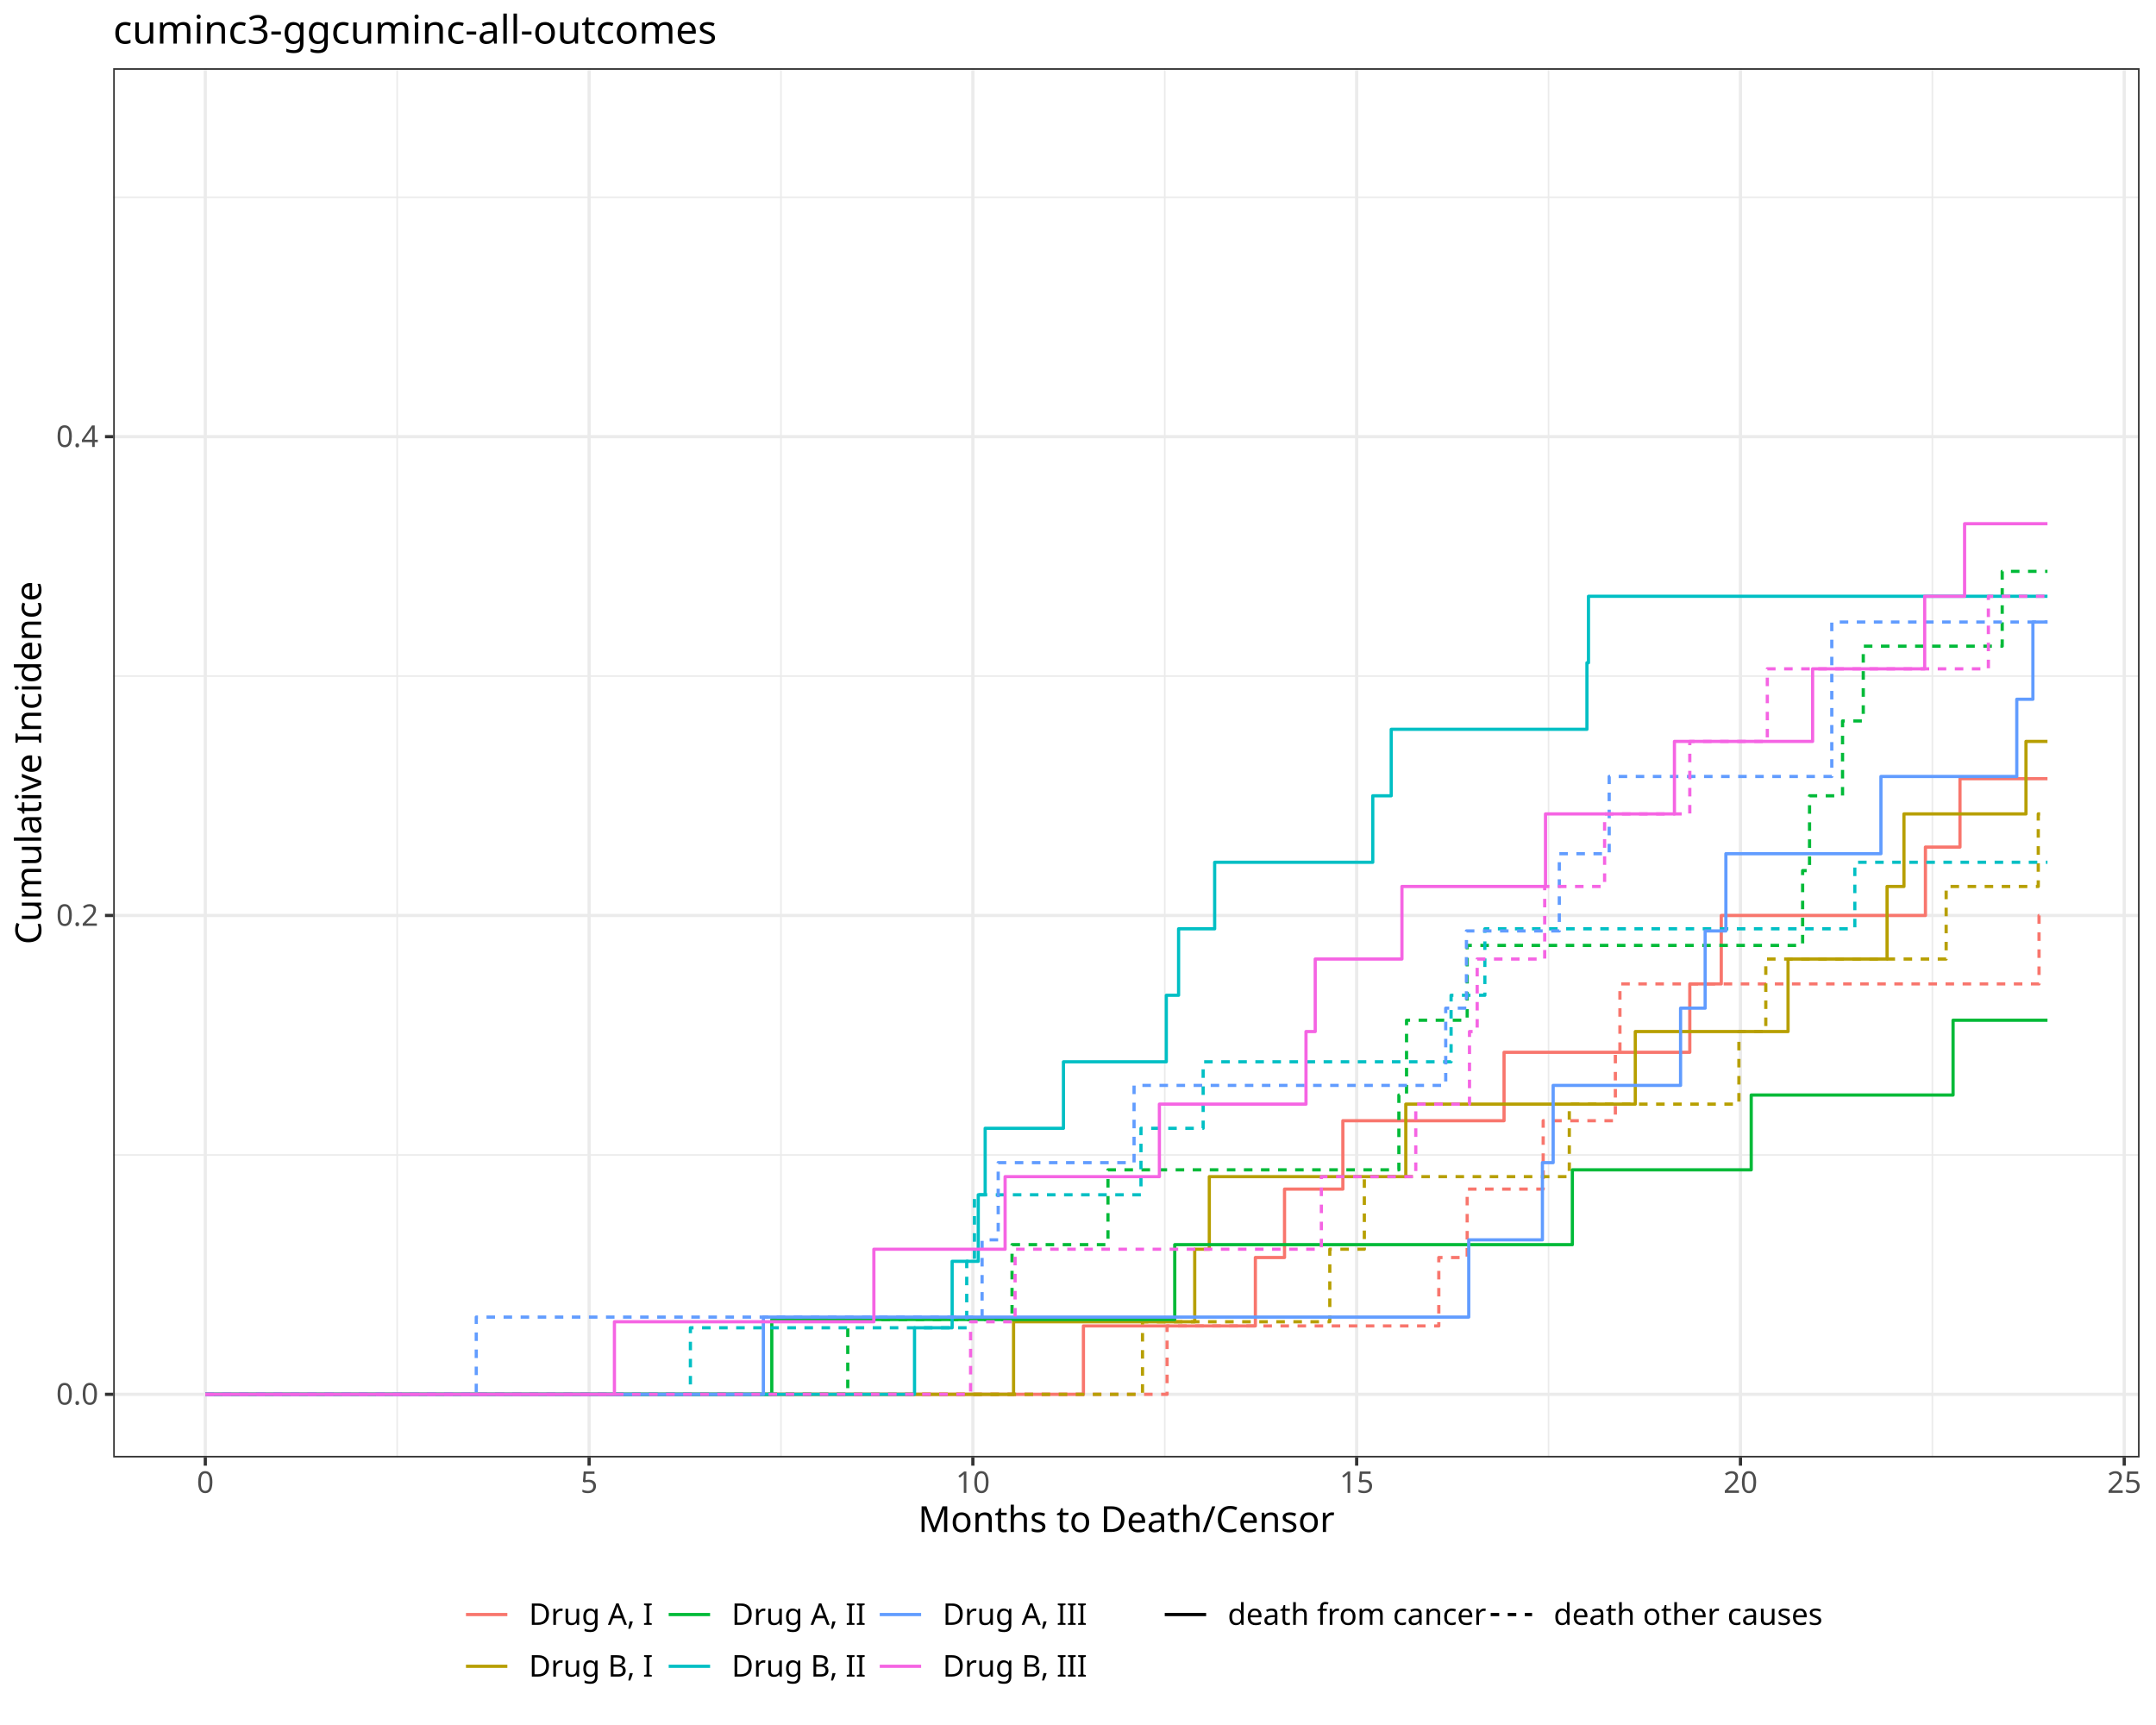
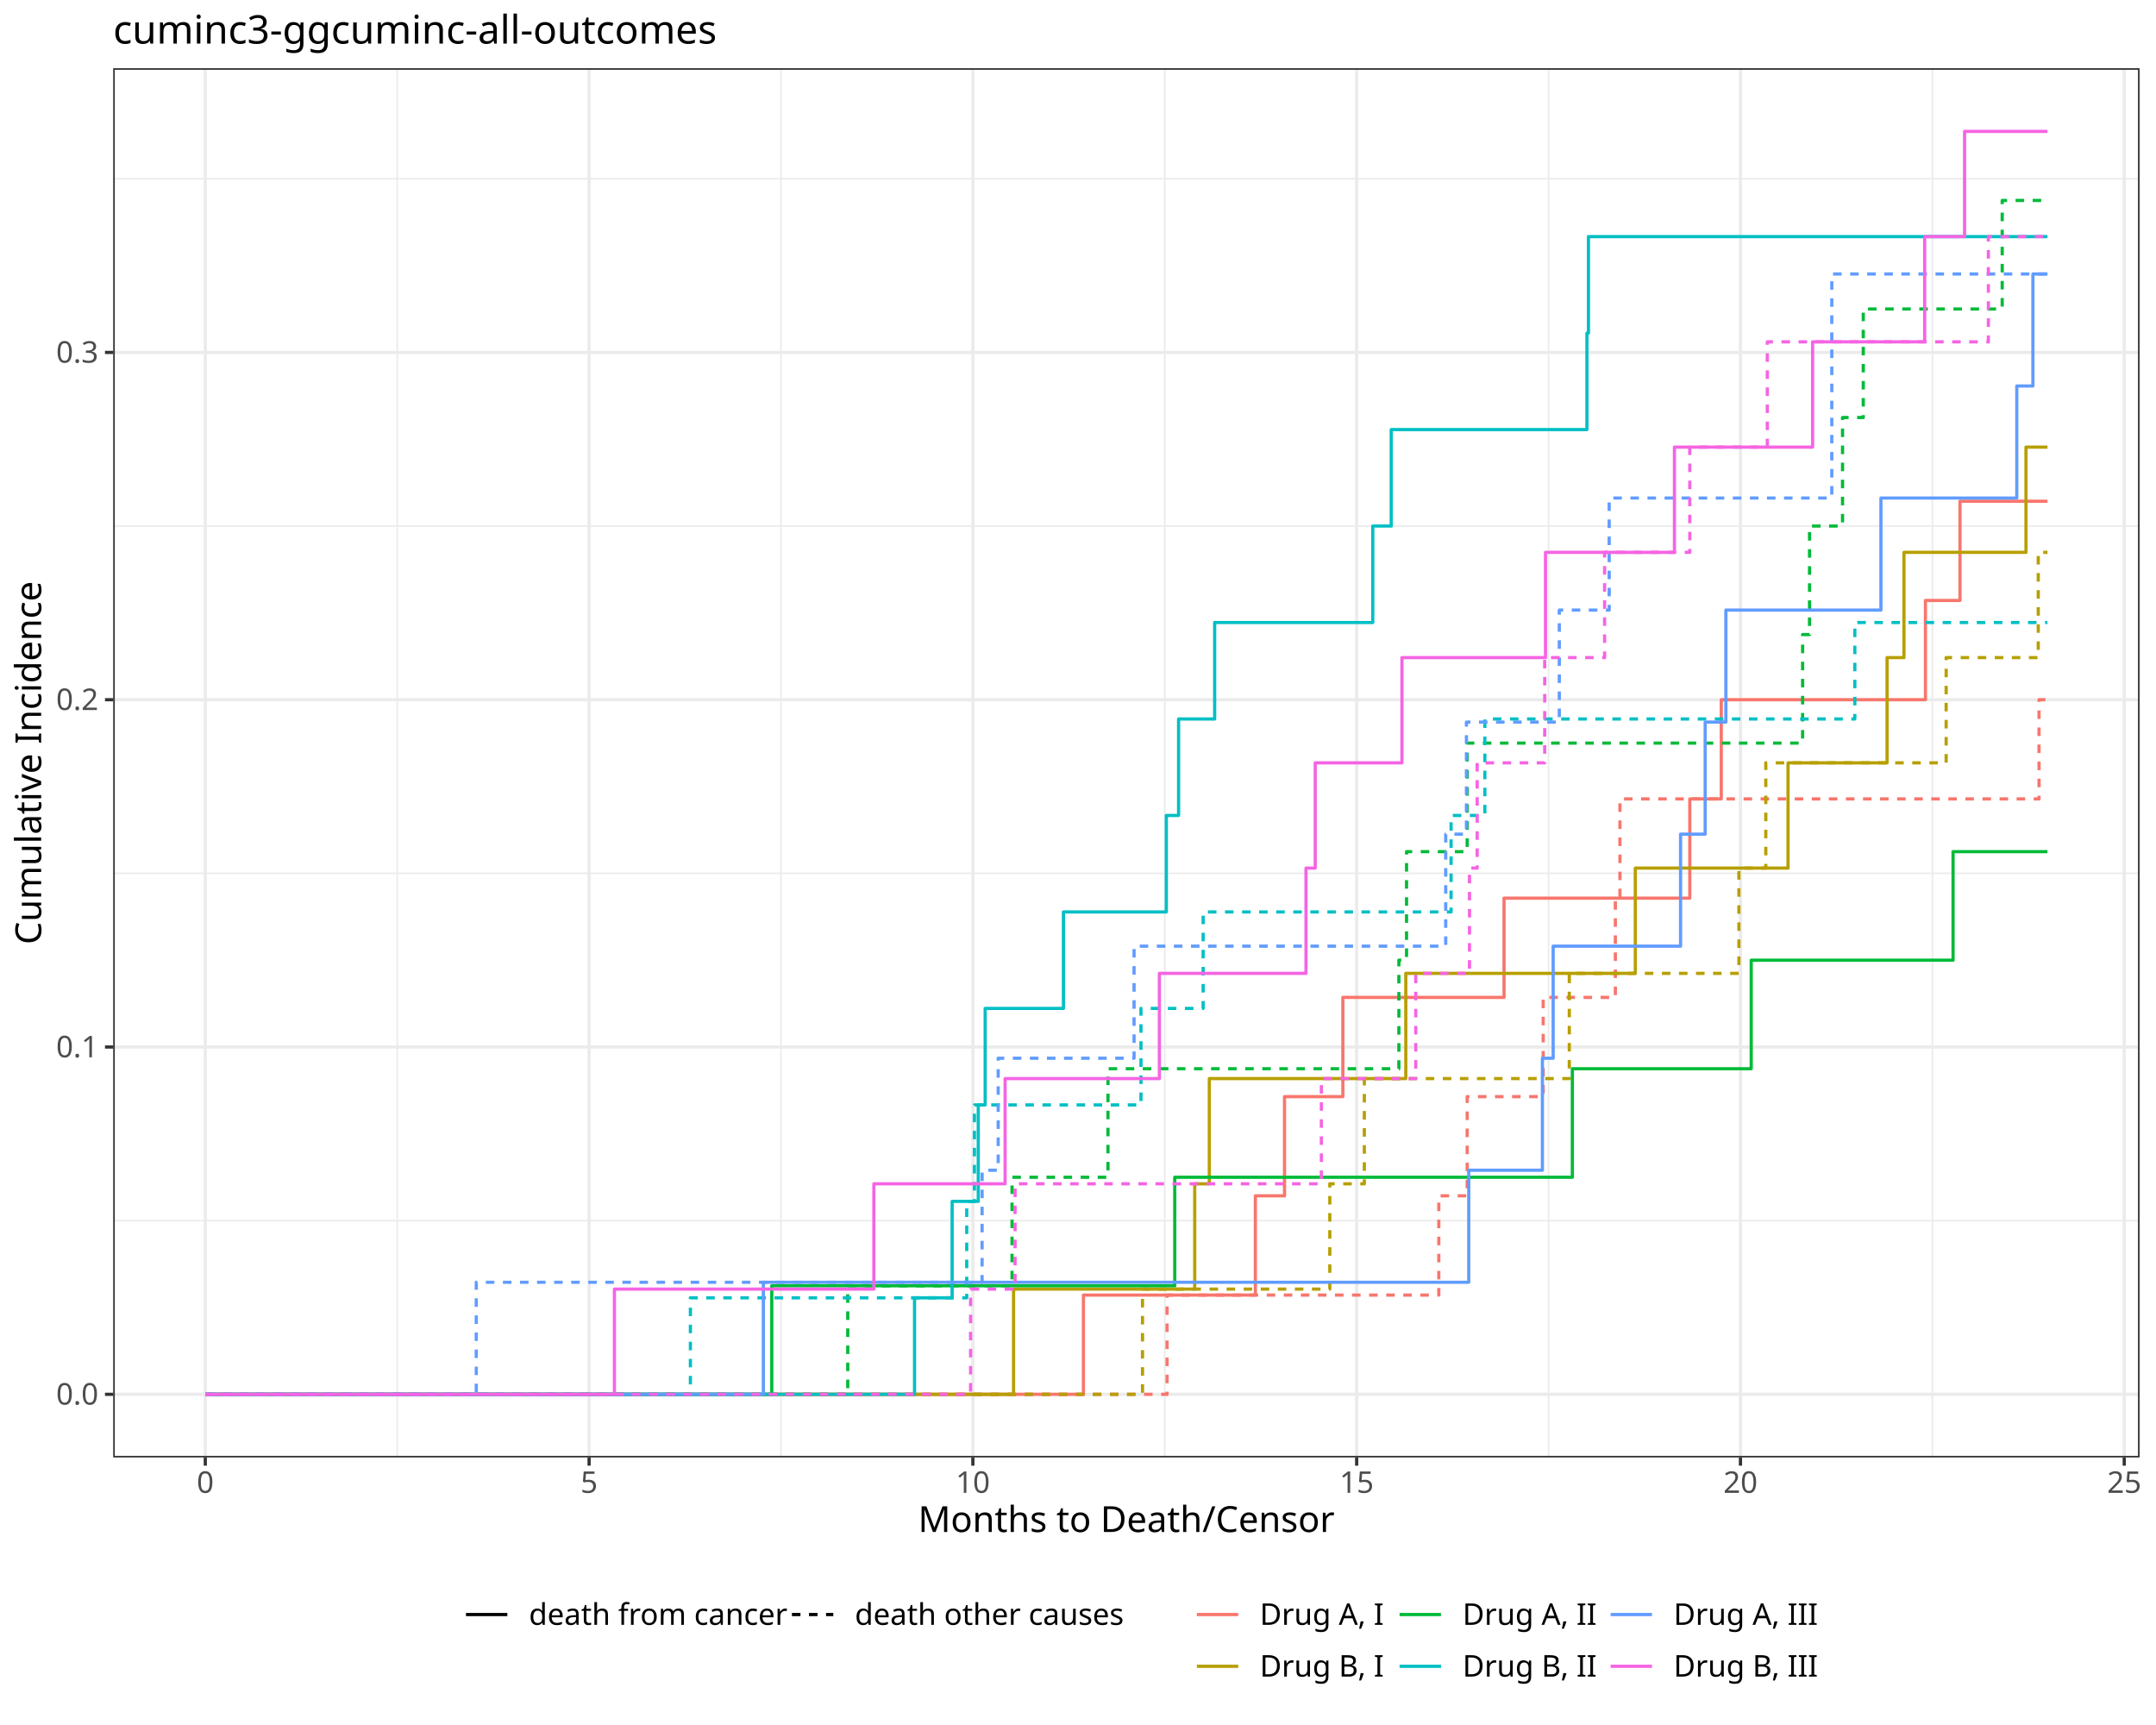
<svg xmlns="http://www.w3.org/2000/svg" class="svglite" data-engine-version="2.0" width="720.00pt" height="576.00pt" viewBox="0 0 720.00 576.00">
  <defs>
    <style type="text/css">
    .svglite line, .svglite polyline, .svglite polygon, .svglite path, .svglite rect, .svglite circle {
      fill: none;
      stroke: #000000;
      stroke-linecap: round;
      stroke-linejoin: round;
      stroke-miterlimit: 10.00;
    }
  </style>
  </defs>
  <rect width="100%" height="100%" style="stroke: none; fill: #FFFFFF;" />
  <defs>
    <clipPath id="cpMC4wMHw3MjAuMDB8MC4wMHw1NzYuMDA=">
      <rect x="0.00" y="0.00" width="720.00" height="576.00" />
    </clipPath>
  </defs>
  <g clip-path="url(#cpMC4wMHw3MjAuMDB8MC4wMHw1NzYuMDA=)">
    <rect x="0.00" y="0.00" width="720.00" height="576.00" style="stroke-width: 1.07; stroke: #FFFFFF; fill: #FFFFFF;" />
  </g>
  <defs>
    <clipPath id="cpMzcuODB8NzE0LjUyfDIyLjc4fDQ4Ni42Ng==">
      <rect x="37.80" y="22.78" width="676.72" height="463.88" />
    </clipPath>
  </defs>
  <g clip-path="url(#cpMzcuODB8NzE0LjUyfDIyLjc4fDQ4Ni42Ng==)">
    <rect x="37.80" y="22.78" width="676.72" height="463.88" style="stroke-width: 1.07; stroke: none; fill: #FFFFFF;" />
-     <polyline points="37.80,385.64 714.52,385.64 " style="stroke-width: 0.53; stroke: #EBEBEB; stroke-linecap: butt;" />
-     <polyline points="37.80,225.75 714.52,225.75 " style="stroke-width: 0.53; stroke: #EBEBEB; stroke-linecap: butt;" />
-     <polyline points="37.80,65.87 714.52,65.87 " style="stroke-width: 0.53; stroke: #EBEBEB; stroke-linecap: butt;" />
+     <polyline points="37.80,407.59 714.52,407.59 " style="stroke-width: 0.53; stroke: #EBEBEB; stroke-linecap: butt;" />
+     <polyline points="37.80,291.62 714.52,291.62 " style="stroke-width: 0.53; stroke: #EBEBEB; stroke-linecap: butt;" />
+     <polyline points="37.80,175.65 714.52,175.65 " style="stroke-width: 0.53; stroke: #EBEBEB; stroke-linecap: butt;" />
+     <polyline points="37.80,59.68 714.52,59.68 " style="stroke-width: 0.53; stroke: #EBEBEB; stroke-linecap: butt;" />
    <polyline points="132.65,486.66 132.65,22.78 " style="stroke-width: 0.53; stroke: #EBEBEB; stroke-linecap: butt;" />
    <polyline points="260.81,486.66 260.81,22.78 " style="stroke-width: 0.53; stroke: #EBEBEB; stroke-linecap: butt;" />
    <polyline points="388.98,486.66 388.98,22.78 " style="stroke-width: 0.53; stroke: #EBEBEB; stroke-linecap: butt;" />
    <polyline points="517.14,486.66 517.14,22.78 " style="stroke-width: 0.53; stroke: #EBEBEB; stroke-linecap: butt;" />
    <polyline points="645.31,486.66 645.31,22.78 " style="stroke-width: 0.53; stroke: #EBEBEB; stroke-linecap: butt;" />
    <polyline points="37.80,465.58 714.52,465.58 " style="stroke-width: 1.07; stroke: #EBEBEB; stroke-linecap: butt;" />
-     <polyline points="37.80,305.69 714.52,305.69 " style="stroke-width: 1.07; stroke: #EBEBEB; stroke-linecap: butt;" />
-     <polyline points="37.80,145.81 714.52,145.81 " style="stroke-width: 1.07; stroke: #EBEBEB; stroke-linecap: butt;" />
+     <polyline points="37.80,349.61 714.52,349.61 " style="stroke-width: 1.07; stroke: #EBEBEB; stroke-linecap: butt;" />
+     <polyline points="37.80,233.64 714.52,233.64 " style="stroke-width: 1.07; stroke: #EBEBEB; stroke-linecap: butt;" />
+     <polyline points="37.80,117.67 714.52,117.67 " style="stroke-width: 1.07; stroke: #EBEBEB; stroke-linecap: butt;" />
    <polyline points="68.56,486.66 68.56,22.78 " style="stroke-width: 1.07; stroke: #EBEBEB; stroke-linecap: butt;" />
    <polyline points="196.73,486.66 196.73,22.78 " style="stroke-width: 1.07; stroke: #EBEBEB; stroke-linecap: butt;" />
    <polyline points="324.89,486.66 324.89,22.78 " style="stroke-width: 1.07; stroke: #EBEBEB; stroke-linecap: butt;" />
    <polyline points="453.06,486.66 453.06,22.78 " style="stroke-width: 1.07; stroke: #EBEBEB; stroke-linecap: butt;" />
    <polyline points="581.23,486.66 581.23,22.78 " style="stroke-width: 1.07; stroke: #EBEBEB; stroke-linecap: butt;" />
    <polyline points="709.39,486.66 709.39,22.78 " style="stroke-width: 1.07; stroke: #EBEBEB; stroke-linecap: butt;" />
-     <polyline points="68.56,465.58 361.81,465.58 361.81,442.74 389.75,442.74 389.75,442.74 419.23,442.74 419.23,419.90 428.97,419.90 428.97,397.06 448.45,397.06 448.45,374.22 480.49,374.22 480.49,374.22 489.97,374.22 489.97,374.22 502.28,374.22 502.28,351.38 515.35,351.38 515.35,351.38 539.45,351.38 539.45,351.38 540.98,351.38 540.98,351.38 564.31,351.38 564.31,328.54 574.82,328.54 574.82,305.69 643.00,305.69 643.00,282.85 654.54,282.85 654.54,260.01 680.94,260.01 680.94,260.01 683.76,260.01 683.76,260.01 " style="stroke-width: 1.07; stroke: #F8766D; stroke-linecap: butt;" />
-     <polyline points="68.56,465.58 361.81,465.58 361.81,465.58 389.75,465.58 389.75,442.74 419.23,442.74 419.23,442.74 428.97,442.74 428.97,442.74 448.45,442.74 448.45,442.74 480.49,442.74 480.49,419.90 489.97,419.90 489.97,397.06 502.28,397.06 502.28,397.06 515.35,397.06 515.35,374.22 539.45,374.22 539.45,351.38 540.98,351.38 540.98,328.54 564.31,328.54 564.31,328.54 574.82,328.54 574.82,328.54 643.00,328.54 643.00,328.54 654.54,328.54 654.54,328.54 680.94,328.54 680.94,305.69 683.76,305.69 683.76,305.69 " style="stroke-width: 1.07; stroke: #F8766D; stroke-dasharray: 2.85,2.85; stroke-linecap: butt;" />
-     <polyline points="68.56,465.58 338.48,465.58 338.48,441.35 381.54,441.35 381.54,441.35 398.98,441.35 398.98,417.13 403.85,417.13 403.85,392.90 444.09,392.90 444.09,392.90 455.62,392.90 455.62,392.90 469.47,392.90 469.47,368.68 524.07,368.68 524.07,368.68 546.11,368.68 546.11,344.45 580.71,344.45 580.71,344.45 589.69,344.45 589.69,344.45 597.12,344.45 597.12,320.23 630.19,320.23 630.19,296.00 635.83,296.00 635.83,271.78 649.92,271.78 649.92,271.78 676.58,271.78 676.58,247.56 680.68,247.56 680.68,247.56 683.76,247.56 683.76,247.56 " style="stroke-width: 1.07; stroke: #B79F00; stroke-linecap: butt;" />
-     <polyline points="68.56,465.58 338.48,465.58 338.48,465.58 381.54,465.58 381.54,441.35 398.98,441.35 398.98,441.35 403.85,441.35 403.85,441.35 444.09,441.35 444.09,417.13 455.62,417.13 455.62,392.90 469.47,392.90 469.47,392.90 524.07,392.90 524.07,368.68 546.11,368.68 546.11,368.68 580.71,368.68 580.71,344.45 589.69,344.45 589.69,320.23 597.12,320.23 597.12,320.23 630.19,320.23 630.19,320.23 635.83,320.23 635.83,320.23 649.92,320.23 649.92,296.00 676.58,296.00 676.58,296.00 680.68,296.00 680.68,271.78 683.76,271.78 683.76,271.78 " style="stroke-width: 1.07; stroke: #B79F00; stroke-dasharray: 2.85,2.85; stroke-linecap: butt;" />
-     <polyline points="68.56,465.58 257.74,465.58 257.74,440.60 283.11,440.60 283.11,440.60 337.97,440.60 337.97,440.60 370.01,440.60 370.01,440.60 392.31,440.60 392.31,415.61 467.16,415.61 467.16,415.61 469.72,415.61 469.72,415.61 489.97,415.61 489.97,415.61 525.09,415.61 525.09,390.63 584.82,390.63 584.82,365.65 601.99,365.65 601.99,365.65 604.30,365.65 604.30,365.65 615.32,365.65 615.32,365.65 622.24,365.65 622.24,365.65 652.23,365.65 652.23,340.67 668.64,340.67 668.64,340.67 683.76,340.67 683.76,340.67 " style="stroke-width: 1.07; stroke: #00BA38; stroke-linecap: butt;" />
-     <polyline points="68.56,465.58 257.74,465.58 257.74,465.58 283.11,465.58 283.11,440.60 337.97,440.60 337.97,415.61 370.01,415.61 370.01,390.63 392.31,390.63 392.31,390.63 467.16,390.63 467.16,365.65 469.72,365.65 469.72,340.67 489.97,340.67 489.97,315.69 525.09,315.69 525.09,315.69 584.82,315.69 584.82,315.69 601.99,315.69 601.99,290.71 604.30,290.71 604.30,265.72 615.32,265.72 615.32,240.74 622.24,240.74 622.24,215.76 652.23,215.76 652.23,215.76 668.64,215.76 668.64,190.78 683.76,190.78 683.76,190.78 " style="stroke-width: 1.07; stroke: #00BA38; stroke-dasharray: 2.85,2.85; stroke-linecap: butt;" />
-     <polyline points="68.56,465.58 230.56,465.58 230.56,465.58 305.41,465.58 305.41,443.37 317.97,443.37 317.97,421.17 322.84,421.17 322.84,421.17 325.41,421.17 325.41,421.17 326.69,421.17 326.69,398.96 329.00,398.96 329.00,376.75 355.14,376.75 355.14,354.55 381.03,354.55 381.03,354.55 389.49,354.55 389.49,332.34 393.59,332.34 393.59,310.14 401.79,310.14 401.79,310.14 405.64,310.14 405.64,287.93 458.44,287.93 458.44,265.72 464.60,265.72 464.60,243.52 484.59,243.52 484.59,243.52 495.87,243.52 495.87,243.52 529.96,243.52 529.96,221.31 530.47,221.31 530.47,199.11 619.42,199.11 619.42,199.11 683.76,199.11 683.76,199.11 " style="stroke-width: 1.07; stroke: #00BFC4; stroke-linecap: butt;" />
-     <polyline points="68.56,465.58 230.56,465.58 230.56,443.37 305.41,443.37 305.41,443.37 317.97,443.37 317.97,443.37 322.84,443.37 322.84,421.17 325.41,421.17 325.41,398.96 326.69,398.96 326.69,398.96 329.00,398.96 329.00,398.96 355.14,398.96 355.14,398.96 381.03,398.96 381.03,376.75 389.49,376.75 389.49,376.75 393.59,376.75 393.59,376.75 401.79,376.75 401.79,354.55 405.64,354.55 405.64,354.55 458.44,354.55 458.44,354.55 464.60,354.55 464.60,354.55 484.59,354.55 484.59,332.34 495.87,332.34 495.87,310.14 529.96,310.14 529.96,310.14 530.47,310.14 530.47,310.14 619.42,310.14 619.42,287.93 683.76,287.93 683.76,287.93 " style="stroke-width: 1.07; stroke: #00BFC4; stroke-dasharray: 2.85,2.85; stroke-linecap: butt;" />
-     <polyline points="68.56,465.58 159.05,465.58 159.05,465.58 254.92,465.58 254.92,439.79 327.97,439.79 327.97,439.79 333.35,439.79 333.35,439.79 378.72,439.79 378.72,439.79 482.80,439.79 482.80,439.79 489.72,439.79 489.72,439.79 490.49,439.79 490.49,414.00 515.09,414.00 515.09,388.22 518.68,388.22 518.68,362.43 520.73,362.43 520.73,362.43 537.39,362.43 537.39,362.43 561.23,362.43 561.23,336.64 569.44,336.64 569.44,310.85 576.36,310.85 576.36,285.06 611.73,285.06 611.73,285.06 628.14,285.06 628.14,259.28 673.51,259.28 673.51,233.49 678.89,233.49 678.89,207.70 683.76,207.70 683.76,207.70 " style="stroke-width: 1.07; stroke: #619CFF; stroke-linecap: butt;" />
-     <polyline points="68.56,465.58 159.05,465.58 159.05,439.79 254.92,439.79 254.92,439.79 327.97,439.79 327.97,414.00 333.35,414.00 333.35,388.22 378.72,388.22 378.72,362.43 482.80,362.43 482.80,336.64 489.72,336.64 489.72,310.85 490.49,310.85 490.49,310.85 515.09,310.85 515.09,310.85 518.68,310.85 518.68,310.85 520.73,310.85 520.73,285.06 537.39,285.06 537.39,259.28 561.23,259.28 561.23,259.28 569.44,259.28 569.44,259.28 576.36,259.28 576.36,259.28 611.73,259.28 611.73,207.70 628.14,207.70 628.14,207.70 673.51,207.70 673.51,207.70 678.89,207.70 678.89,207.70 683.76,207.70 683.76,207.70 " style="stroke-width: 1.07; stroke: #619CFF; stroke-dasharray: 2.85,2.85; stroke-linecap: butt;" />
-     <polyline points="68.56,465.58 205.19,465.58 205.19,441.35 291.83,441.35 291.83,417.13 324.13,417.13 324.13,417.13 335.66,417.13 335.66,392.90 338.99,392.90 338.99,392.90 387.18,392.90 387.18,368.68 436.14,368.68 436.14,344.45 439.22,344.45 439.22,320.23 441.27,320.23 441.27,320.23 468.18,320.23 468.18,296.00 472.80,296.00 472.80,296.00 490.74,296.00 490.74,296.00 493.31,296.00 493.31,296.00 515.86,296.00 515.86,296.00 516.12,296.00 516.12,271.78 535.86,271.78 535.86,271.78 559.18,271.78 559.18,247.56 564.31,247.56 564.31,247.56 590.20,247.56 590.20,247.56 605.32,247.56 605.32,223.33 642.75,223.33 642.75,199.11 656.08,199.11 656.08,174.88 664.02,174.88 664.02,174.88 683.76,174.88 683.76,174.88 " style="stroke-width: 1.07; stroke: #F564E3; stroke-linecap: butt;" />
-     <polyline points="68.56,465.58 205.19,465.58 205.19,465.58 291.83,465.58 291.83,465.58 324.13,465.58 324.13,441.35 335.66,441.35 335.66,441.35 338.99,441.35 338.99,417.13 387.18,417.13 387.18,417.13 436.14,417.13 436.14,417.13 439.22,417.13 439.22,417.13 441.27,417.13 441.27,392.90 468.18,392.90 468.18,392.90 472.80,392.90 472.80,368.68 490.74,368.68 490.74,344.45 493.31,344.45 493.31,320.23 515.86,320.23 515.86,296.00 516.12,296.00 516.12,296.00 535.86,296.00 535.86,271.78 559.18,271.78 559.18,271.78 564.31,271.78 564.31,247.56 590.20,247.56 590.20,223.33 605.32,223.33 605.32,223.33 642.75,223.33 642.75,223.33 656.08,223.33 656.08,223.33 664.02,223.33 664.02,199.11 683.76,199.11 683.76,199.11 " style="stroke-width: 1.07; stroke: #F564E3; stroke-dasharray: 2.85,2.85; stroke-linecap: butt;" />
+     <polyline points="68.56,465.58 361.81,465.58 361.81,432.44 389.75,432.44 389.75,432.44 419.23,432.44 419.23,399.31 428.97,399.31 428.97,366.18 448.45,366.18 448.45,333.04 480.49,333.04 480.49,333.04 489.97,333.04 489.97,333.04 502.28,333.04 502.28,299.91 515.35,299.91 515.35,299.91 539.45,299.91 539.45,299.91 540.98,299.91 540.98,299.91 564.31,299.91 564.31,266.77 574.82,266.77 574.82,233.64 643.00,233.64 643.00,200.50 654.54,200.50 654.54,167.37 680.94,167.37 680.94,167.37 683.76,167.37 683.76,167.37 " style="stroke-width: 1.07; stroke: #F8766D; stroke-linecap: butt;" />
+     <polyline points="68.56,465.58 361.81,465.58 361.81,465.58 389.75,465.58 389.75,432.44 419.23,432.44 419.23,432.44 428.97,432.44 428.97,432.44 448.45,432.44 448.45,432.44 480.49,432.44 480.49,399.31 489.97,399.31 489.97,366.18 502.28,366.18 502.28,366.18 515.35,366.18 515.35,333.04 539.45,333.04 539.45,299.91 540.98,299.91 540.98,266.77 564.31,266.77 564.31,266.77 574.82,266.77 574.82,266.77 643.00,266.77 643.00,266.77 654.54,266.77 654.54,266.77 680.94,266.77 680.94,233.64 683.76,233.64 683.76,233.64 " style="stroke-width: 1.07; stroke: #F8766D; stroke-dasharray: 2.85,2.85; stroke-linecap: butt;" />
+     <polyline points="68.56,465.58 338.48,465.58 338.48,430.44 381.54,430.44 381.54,430.44 398.98,430.44 398.98,395.29 403.85,395.29 403.85,360.15 444.09,360.15 444.09,360.15 455.62,360.15 455.62,360.15 469.47,360.15 469.47,325.01 524.07,325.01 524.07,325.01 546.11,325.01 546.11,289.87 580.71,289.87 580.71,289.87 589.69,289.87 589.69,289.87 597.12,289.87 597.12,254.72 630.19,254.72 630.19,219.58 635.83,219.58 635.83,184.44 649.92,184.44 649.92,184.44 676.58,184.44 676.58,149.30 680.68,149.30 680.68,149.30 683.76,149.30 683.76,149.30 " style="stroke-width: 1.07; stroke: #B79F00; stroke-linecap: butt;" />
+     <polyline points="68.56,465.58 338.48,465.58 338.48,465.58 381.54,465.58 381.54,430.44 398.98,430.44 398.98,430.44 403.85,430.44 403.85,430.44 444.09,430.44 444.09,395.29 455.62,395.29 455.62,360.15 469.47,360.15 469.47,360.15 524.07,360.15 524.07,325.01 546.11,325.01 546.11,325.01 580.71,325.01 580.71,289.87 589.69,289.87 589.69,254.72 597.12,254.72 597.12,254.72 630.19,254.72 630.19,254.72 635.83,254.72 635.83,254.72 649.92,254.72 649.92,219.58 676.58,219.58 676.58,219.58 680.68,219.58 680.68,184.44 683.76,184.44 683.76,184.44 " style="stroke-width: 1.07; stroke: #B79F00; stroke-dasharray: 2.85,2.85; stroke-linecap: butt;" />
+     <polyline points="68.56,465.58 257.74,465.58 257.74,429.34 283.11,429.34 283.11,429.34 337.97,429.34 337.97,429.34 370.01,429.34 370.01,429.34 392.31,429.34 392.31,393.10 467.16,393.10 467.16,393.10 469.72,393.10 469.72,393.10 489.97,393.10 489.97,393.10 525.09,393.10 525.09,356.86 584.82,356.86 584.82,320.62 601.99,320.62 601.99,320.62 604.30,320.62 604.30,320.62 615.32,320.62 615.32,320.62 622.24,320.62 622.24,320.62 652.23,320.62 652.23,284.38 668.64,284.38 668.64,284.38 683.76,284.38 683.76,284.38 " style="stroke-width: 1.07; stroke: #00BA38; stroke-linecap: butt;" />
+     <polyline points="68.56,465.58 257.74,465.58 257.74,465.58 283.11,465.58 283.11,429.34 337.97,429.34 337.97,393.10 370.01,393.10 370.01,356.86 392.31,356.86 392.31,356.86 467.16,356.86 467.16,320.62 469.72,320.62 469.72,284.38 489.97,284.38 489.97,248.13 525.09,248.13 525.09,248.13 584.82,248.13 584.82,248.13 601.99,248.13 601.99,211.89 604.30,211.89 604.30,175.65 615.32,175.65 615.32,139.41 622.24,139.41 622.24,103.17 652.23,103.17 652.23,103.17 668.64,103.17 668.64,66.93 683.76,66.93 683.76,66.93 " style="stroke-width: 1.07; stroke: #00BA38; stroke-dasharray: 2.85,2.85; stroke-linecap: butt;" />
+     <polyline points="68.56,465.58 230.56,465.58 230.56,465.58 305.41,465.58 305.41,433.36 317.97,433.36 317.97,401.15 322.84,401.15 322.84,401.15 325.41,401.15 325.41,401.15 326.69,401.15 326.69,368.94 329.00,368.94 329.00,336.72 355.14,336.72 355.14,304.51 381.03,304.51 381.03,304.51 389.49,304.51 389.49,272.29 393.59,272.29 393.59,240.08 401.79,240.08 401.79,240.08 405.64,240.08 405.64,207.87 458.44,207.87 458.44,175.65 464.60,175.65 464.60,143.44 484.59,143.44 484.59,143.44 495.87,143.44 495.87,143.44 529.96,143.44 529.96,111.23 530.47,111.23 530.47,79.01 619.42,79.01 619.42,79.01 683.76,79.01 683.76,79.01 " style="stroke-width: 1.07; stroke: #00BFC4; stroke-linecap: butt;" />
+     <polyline points="68.56,465.58 230.56,465.58 230.56,433.36 305.41,433.36 305.41,433.36 317.97,433.36 317.97,433.36 322.84,433.36 322.84,401.15 325.41,401.15 325.41,368.94 326.69,368.94 326.69,368.94 329.00,368.94 329.00,368.94 355.14,368.94 355.14,368.94 381.03,368.94 381.03,336.72 389.49,336.72 389.49,336.72 393.59,336.72 393.59,336.72 401.79,336.72 401.79,304.51 405.64,304.51 405.64,304.51 458.44,304.51 458.44,304.51 464.60,304.51 464.60,304.51 484.59,304.51 484.59,272.29 495.87,272.29 495.87,240.08 529.96,240.08 529.96,240.08 530.47,240.08 530.47,240.08 619.42,240.08 619.42,207.87 683.76,207.87 683.76,207.87 " style="stroke-width: 1.07; stroke: #00BFC4; stroke-dasharray: 2.85,2.85; stroke-linecap: butt;" />
+     <polyline points="68.56,465.58 159.05,465.58 159.05,465.58 254.92,465.58 254.92,428.17 327.97,428.17 327.97,428.17 333.35,428.17 333.35,428.17 378.72,428.17 378.72,428.17 482.80,428.17 482.80,428.17 489.72,428.17 489.72,428.17 490.49,428.17 490.49,390.76 515.09,390.76 515.09,353.35 518.68,353.35 518.68,315.94 520.73,315.94 520.73,315.94 537.39,315.94 537.39,315.94 561.23,315.94 561.23,278.53 569.44,278.53 569.44,241.12 576.36,241.12 576.36,203.71 611.73,203.71 611.73,203.71 628.14,203.71 628.14,166.30 673.51,166.30 673.51,128.89 678.89,128.89 678.89,91.48 683.76,91.48 683.76,91.48 " style="stroke-width: 1.07; stroke: #619CFF; stroke-linecap: butt;" />
+     <polyline points="68.56,465.58 159.05,465.58 159.05,428.17 254.92,428.17 254.92,428.17 327.97,428.17 327.97,390.76 333.35,390.76 333.35,353.35 378.72,353.35 378.72,315.94 482.80,315.94 482.80,278.53 489.72,278.53 489.72,241.12 490.49,241.12 490.49,241.12 515.09,241.12 515.09,241.12 518.68,241.12 518.68,241.12 520.73,241.12 520.73,203.71 537.39,203.71 537.39,166.30 561.23,166.30 561.23,166.30 569.44,166.30 569.44,166.30 576.36,166.30 576.36,166.30 611.73,166.30 611.73,91.48 628.14,91.48 628.14,91.48 673.51,91.48 673.51,91.48 678.89,91.48 678.89,91.48 683.76,91.48 683.76,91.48 " style="stroke-width: 1.07; stroke: #619CFF; stroke-dasharray: 2.85,2.85; stroke-linecap: butt;" />
+     <polyline points="68.56,465.58 205.19,465.58 205.19,430.44 291.83,430.44 291.83,395.29 324.13,395.29 324.13,395.29 335.66,395.29 335.66,360.15 338.99,360.15 338.99,360.15 387.18,360.15 387.18,325.01 436.14,325.01 436.14,289.87 439.22,289.87 439.22,254.72 441.27,254.72 441.27,254.72 468.18,254.72 468.18,219.58 472.80,219.58 472.80,219.58 490.74,219.58 490.74,219.58 493.31,219.58 493.31,219.58 515.86,219.58 515.86,219.58 516.12,219.58 516.12,184.44 535.86,184.44 535.86,184.44 559.18,184.44 559.18,149.30 564.31,149.30 564.31,149.30 590.20,149.30 590.20,149.30 605.32,149.30 605.32,114.15 642.75,114.15 642.75,79.01 656.08,79.01 656.08,43.87 664.02,43.87 664.02,43.87 683.76,43.87 683.76,43.87 " style="stroke-width: 1.07; stroke: #F564E3; stroke-linecap: butt;" />
+     <polyline points="68.56,465.58 205.19,465.58 205.19,465.58 291.83,465.58 291.83,465.58 324.13,465.58 324.13,430.44 335.66,430.44 335.66,430.44 338.99,430.44 338.99,395.29 387.18,395.29 387.18,395.29 436.14,395.29 436.14,395.29 439.22,395.29 439.22,395.29 441.27,395.29 441.27,360.15 468.18,360.15 468.18,360.15 472.80,360.15 472.80,325.01 490.74,325.01 490.74,289.87 493.31,289.87 493.31,254.72 515.86,254.72 515.86,219.58 516.12,219.58 516.12,219.58 535.86,219.58 535.86,184.44 559.18,184.44 559.18,184.44 564.31,184.44 564.31,149.30 590.20,149.30 590.20,114.15 605.32,114.15 605.32,114.15 642.75,114.15 642.75,114.15 656.08,114.15 656.08,114.15 664.02,114.15 664.02,79.01 683.76,79.01 683.76,79.01 " style="stroke-width: 1.07; stroke: #F564E3; stroke-dasharray: 2.85,2.85; stroke-linecap: butt;" />
    <rect x="37.80" y="22.78" width="676.72" height="463.88" style="stroke-width: 1.07; stroke: #333333;" />
  </g>
  <g clip-path="url(#cpMC4wMHw3MjAuMDB8MC4wMHw1NzYuMDA=)">
    <text x="32.87" y="469.02" text-anchor="end" style="font-size: 10.00px; fill: #4D4D4D; font-family: sans;" textLength="13.90px" lengthAdjust="spacingAndGlyphs">0.0</text>
-     <text x="32.87" y="309.14" text-anchor="end" style="font-size: 10.00px; fill: #4D4D4D; font-family: sans;" textLength="13.90px" lengthAdjust="spacingAndGlyphs">0.2</text>
-     <text x="32.87" y="149.25" text-anchor="end" style="font-size: 10.00px; fill: #4D4D4D; font-family: sans;" textLength="13.90px" lengthAdjust="spacingAndGlyphs">0.4</text>
+     <text x="32.87" y="353.05" text-anchor="end" style="font-size: 10.00px; fill: #4D4D4D; font-family: sans;" textLength="13.90px" lengthAdjust="spacingAndGlyphs">0.1</text>
+     <text x="32.87" y="237.08" text-anchor="end" style="font-size: 10.00px; fill: #4D4D4D; font-family: sans;" textLength="13.90px" lengthAdjust="spacingAndGlyphs">0.2</text>
+     <text x="32.87" y="121.11" text-anchor="end" style="font-size: 10.00px; fill: #4D4D4D; font-family: sans;" textLength="13.90px" lengthAdjust="spacingAndGlyphs">0.3</text>
    <polyline points="35.06,465.58 37.80,465.58 " style="stroke-width: 1.07; stroke: #333333; stroke-linecap: butt;" />
-     <polyline points="35.06,305.69 37.80,305.69 " style="stroke-width: 1.07; stroke: #333333; stroke-linecap: butt;" />
-     <polyline points="35.06,145.81 37.80,145.81 " style="stroke-width: 1.07; stroke: #333333; stroke-linecap: butt;" />
+     <polyline points="35.06,349.61 37.80,349.61 " style="stroke-width: 1.07; stroke: #333333; stroke-linecap: butt;" />
+     <polyline points="35.06,233.64 37.80,233.64 " style="stroke-width: 1.07; stroke: #333333; stroke-linecap: butt;" />
+     <polyline points="35.06,117.67 37.80,117.67 " style="stroke-width: 1.07; stroke: #333333; stroke-linecap: butt;" />
    <polyline points="68.56,489.40 68.56,486.66 " style="stroke-width: 1.07; stroke: #333333; stroke-linecap: butt;" />
    <polyline points="196.73,489.40 196.73,486.66 " style="stroke-width: 1.07; stroke: #333333; stroke-linecap: butt;" />
    <polyline points="324.89,489.40 324.89,486.66 " style="stroke-width: 1.07; stroke: #333333; stroke-linecap: butt;" />
    <polyline points="453.06,489.40 453.06,486.66 " style="stroke-width: 1.07; stroke: #333333; stroke-linecap: butt;" />
    <polyline points="581.23,489.40 581.23,486.66 " style="stroke-width: 1.07; stroke: #333333; stroke-linecap: butt;" />
    <polyline points="709.39,489.40 709.39,486.66 " style="stroke-width: 1.07; stroke: #333333; stroke-linecap: butt;" />
    <text x="68.56" y="498.48" text-anchor="middle" style="font-size: 10.00px; fill: #4D4D4D; font-family: sans;" textLength="5.56px" lengthAdjust="spacingAndGlyphs">0</text>
    <text x="196.73" y="498.48" text-anchor="middle" style="font-size: 10.00px; fill: #4D4D4D; font-family: sans;" textLength="5.56px" lengthAdjust="spacingAndGlyphs">5</text>
    <text x="324.89" y="498.48" text-anchor="middle" style="font-size: 10.00px; fill: #4D4D4D; font-family: sans;" textLength="11.12px" lengthAdjust="spacingAndGlyphs">10</text>
    <text x="453.06" y="498.48" text-anchor="middle" style="font-size: 10.00px; fill: #4D4D4D; font-family: sans;" textLength="11.12px" lengthAdjust="spacingAndGlyphs">15</text>
    <text x="581.23" y="498.48" text-anchor="middle" style="font-size: 10.00px; fill: #4D4D4D; font-family: sans;" textLength="11.12px" lengthAdjust="spacingAndGlyphs">20</text>
    <text x="709.39" y="498.48" text-anchor="middle" style="font-size: 10.00px; fill: #4D4D4D; font-family: sans;" textLength="11.12px" lengthAdjust="spacingAndGlyphs">25</text>
    <text x="376.16" y="511.55" text-anchor="middle" style="font-size: 12.00px; font-family: sans;" textLength="130.09px" lengthAdjust="spacingAndGlyphs">Months to Death/Censor</text>
    <text transform="translate(13.74,254.72) rotate(-90)" text-anchor="middle" style="font-size: 12.00px; font-family: sans;" textLength="114.75px" lengthAdjust="spacingAndGlyphs">Cumulative Incidence</text>
-     <rect x="142.92" y="525.00" width="222.40" height="45.52" style="stroke-width: 1.07; stroke: none; fill: #FFFFFF;" />
+     <rect x="142.92" y="525.00" width="233.12" height="28.24" style="stroke-width: 1.07; stroke: none; fill: #FFFFFF;" />
    <rect x="153.88" y="530.48" width="17.28" height="17.28" style="stroke-width: 1.07; stroke: none; fill: #FFFFFF;" />
-     <line x1="155.61" y1="539.12" x2="169.43" y2="539.12" style="stroke-width: 1.07; stroke: #F8766D; stroke-linecap: butt;" />
-     <rect x="153.88" y="547.76" width="17.28" height="17.28" style="stroke-width: 1.07; stroke: none; fill: #FFFFFF;" />
-     <line x1="155.61" y1="556.40" x2="169.43" y2="556.40" style="stroke-width: 1.07; stroke: #B79F00; stroke-linecap: butt;" />
-     <rect x="221.58" y="530.48" width="17.28" height="17.28" style="stroke-width: 1.07; stroke: none; fill: #FFFFFF;" />
-     <line x1="223.31" y1="539.12" x2="237.14" y2="539.12" style="stroke-width: 1.07; stroke: #00BA38; stroke-linecap: butt;" />
-     <rect x="221.58" y="547.76" width="17.28" height="17.28" style="stroke-width: 1.07; stroke: none; fill: #FFFFFF;" />
-     <line x1="223.31" y1="556.40" x2="237.14" y2="556.40" style="stroke-width: 1.07; stroke: #00BFC4; stroke-linecap: butt;" />
-     <rect x="292.06" y="530.48" width="17.28" height="17.28" style="stroke-width: 1.07; stroke: none; fill: #FFFFFF;" />
-     <line x1="293.79" y1="539.12" x2="307.61" y2="539.12" style="stroke-width: 1.07; stroke: #619CFF; stroke-linecap: butt;" />
-     <rect x="292.06" y="547.76" width="17.28" height="17.28" style="stroke-width: 1.07; stroke: none; fill: #FFFFFF;" />
-     <line x1="293.79" y1="556.40" x2="307.61" y2="556.40" style="stroke-width: 1.07; stroke: #F564E3; stroke-linecap: butt;" />
-     <text x="176.64" y="542.56" style="font-size: 10.00px; font-family: sans;" textLength="39.46px" lengthAdjust="spacingAndGlyphs">Drug A, I</text>
-     <text x="176.64" y="559.84" style="font-size: 10.00px; font-family: sans;" textLength="39.46px" lengthAdjust="spacingAndGlyphs">Drug B, I</text>
-     <text x="244.34" y="542.56" style="font-size: 10.00px; font-family: sans;" textLength="42.24px" lengthAdjust="spacingAndGlyphs">Drug A, II</text>
-     <text x="244.34" y="559.84" style="font-size: 10.00px; font-family: sans;" textLength="42.24px" lengthAdjust="spacingAndGlyphs">Drug B, II</text>
-     <text x="314.82" y="542.56" style="font-size: 10.00px; font-family: sans;" textLength="45.02px" lengthAdjust="spacingAndGlyphs">Drug A, III</text>
-     <text x="314.82" y="559.84" style="font-size: 10.00px; font-family: sans;" textLength="45.02px" lengthAdjust="spacingAndGlyphs">Drug B, III</text>
-     <rect x="376.28" y="525.00" width="233.12" height="28.24" style="stroke-width: 1.07; stroke: none; fill: #FFFFFF;" />
-     <rect x="387.24" y="530.48" width="17.28" height="17.28" style="stroke-width: 1.07; stroke: none; fill: #FFFFFF;" />
-     <line x1="388.97" y1="539.12" x2="402.79" y2="539.12" style="stroke-width: 1.07; stroke-linecap: butt;" />
-     <rect x="496.09" y="530.48" width="17.28" height="17.28" style="stroke-width: 1.07; stroke: none; fill: #FFFFFF;" />
-     <line x1="497.81" y1="539.12" x2="511.64" y2="539.12" style="stroke-width: 1.07; stroke-dasharray: 2.85,2.85; stroke-linecap: butt;" />
-     <text x="410.00" y="542.56" style="font-size: 10.00px; font-family: sans;" textLength="80.61px" lengthAdjust="spacingAndGlyphs">death from cancer</text>
-     <text x="518.85" y="542.56" style="font-size: 10.00px; font-family: sans;" textLength="85.07px" lengthAdjust="spacingAndGlyphs">death other causes</text>
+     <line x1="155.61" y1="539.12" x2="169.43" y2="539.12" style="stroke-width: 1.07; stroke-linecap: butt;" />
+     <rect x="262.73" y="530.48" width="17.28" height="17.28" style="stroke-width: 1.07; stroke: none; fill: #FFFFFF;" />
+     <line x1="264.46" y1="539.12" x2="278.28" y2="539.12" style="stroke-width: 1.07; stroke-dasharray: 2.85,2.85; stroke-linecap: butt;" />
+     <text x="176.64" y="542.56" style="font-size: 10.00px; font-family: sans;" textLength="80.61px" lengthAdjust="spacingAndGlyphs">death from cancer</text>
+     <text x="285.49" y="542.56" style="font-size: 10.00px; font-family: sans;" textLength="85.07px" lengthAdjust="spacingAndGlyphs">death other causes</text>
+     <rect x="387.00" y="525.00" width="222.40" height="45.52" style="stroke-width: 1.07; stroke: none; fill: #FFFFFF;" />
+     <rect x="397.96" y="530.48" width="17.28" height="17.28" style="stroke-width: 1.07; stroke: none; fill: #FFFFFF;" />
+     <line x1="399.69" y1="539.12" x2="413.51" y2="539.12" style="stroke-width: 1.07; stroke: #F8766D; stroke-linecap: butt;" />
+     <rect x="397.96" y="547.76" width="17.28" height="17.28" style="stroke-width: 1.07; stroke: none; fill: #FFFFFF;" />
+     <line x1="399.69" y1="556.40" x2="413.51" y2="556.40" style="stroke-width: 1.07; stroke: #B79F00; stroke-linecap: butt;" />
+     <rect x="465.66" y="530.48" width="17.28" height="17.28" style="stroke-width: 1.07; stroke: none; fill: #FFFFFF;" />
+     <line x1="467.39" y1="539.12" x2="481.22" y2="539.12" style="stroke-width: 1.07; stroke: #00BA38; stroke-linecap: butt;" />
+     <rect x="465.66" y="547.76" width="17.28" height="17.28" style="stroke-width: 1.07; stroke: none; fill: #FFFFFF;" />
+     <line x1="467.39" y1="556.40" x2="481.22" y2="556.40" style="stroke-width: 1.07; stroke: #00BFC4; stroke-linecap: butt;" />
+     <rect x="536.14" y="530.48" width="17.28" height="17.28" style="stroke-width: 1.07; stroke: none; fill: #FFFFFF;" />
+     <line x1="537.87" y1="539.12" x2="551.69" y2="539.12" style="stroke-width: 1.07; stroke: #619CFF; stroke-linecap: butt;" />
+     <rect x="536.14" y="547.76" width="17.28" height="17.28" style="stroke-width: 1.07; stroke: none; fill: #FFFFFF;" />
+     <line x1="537.87" y1="556.40" x2="551.69" y2="556.40" style="stroke-width: 1.07; stroke: #F564E3; stroke-linecap: butt;" />
+     <text x="420.72" y="542.56" style="font-size: 10.00px; font-family: sans;" textLength="39.46px" lengthAdjust="spacingAndGlyphs">Drug A, I</text>
+     <text x="420.72" y="559.84" style="font-size: 10.00px; font-family: sans;" textLength="39.46px" lengthAdjust="spacingAndGlyphs">Drug B, I</text>
+     <text x="488.42" y="542.56" style="font-size: 10.00px; font-family: sans;" textLength="42.24px" lengthAdjust="spacingAndGlyphs">Drug A, II</text>
+     <text x="488.42" y="559.84" style="font-size: 10.00px; font-family: sans;" textLength="42.24px" lengthAdjust="spacingAndGlyphs">Drug B, II</text>
+     <text x="558.90" y="542.56" style="font-size: 10.00px; font-family: sans;" textLength="45.02px" lengthAdjust="spacingAndGlyphs">Drug A, III</text>
+     <text x="558.90" y="559.84" style="font-size: 10.00px; font-family: sans;" textLength="45.02px" lengthAdjust="spacingAndGlyphs">Drug B, III</text>
    <text x="37.80" y="14.56" style="font-size: 13.20px; font-family: sans;" textLength="189.31px" lengthAdjust="spacingAndGlyphs">cuminc3-ggcuminc-all-outcomes</text>
  </g>
</svg>
